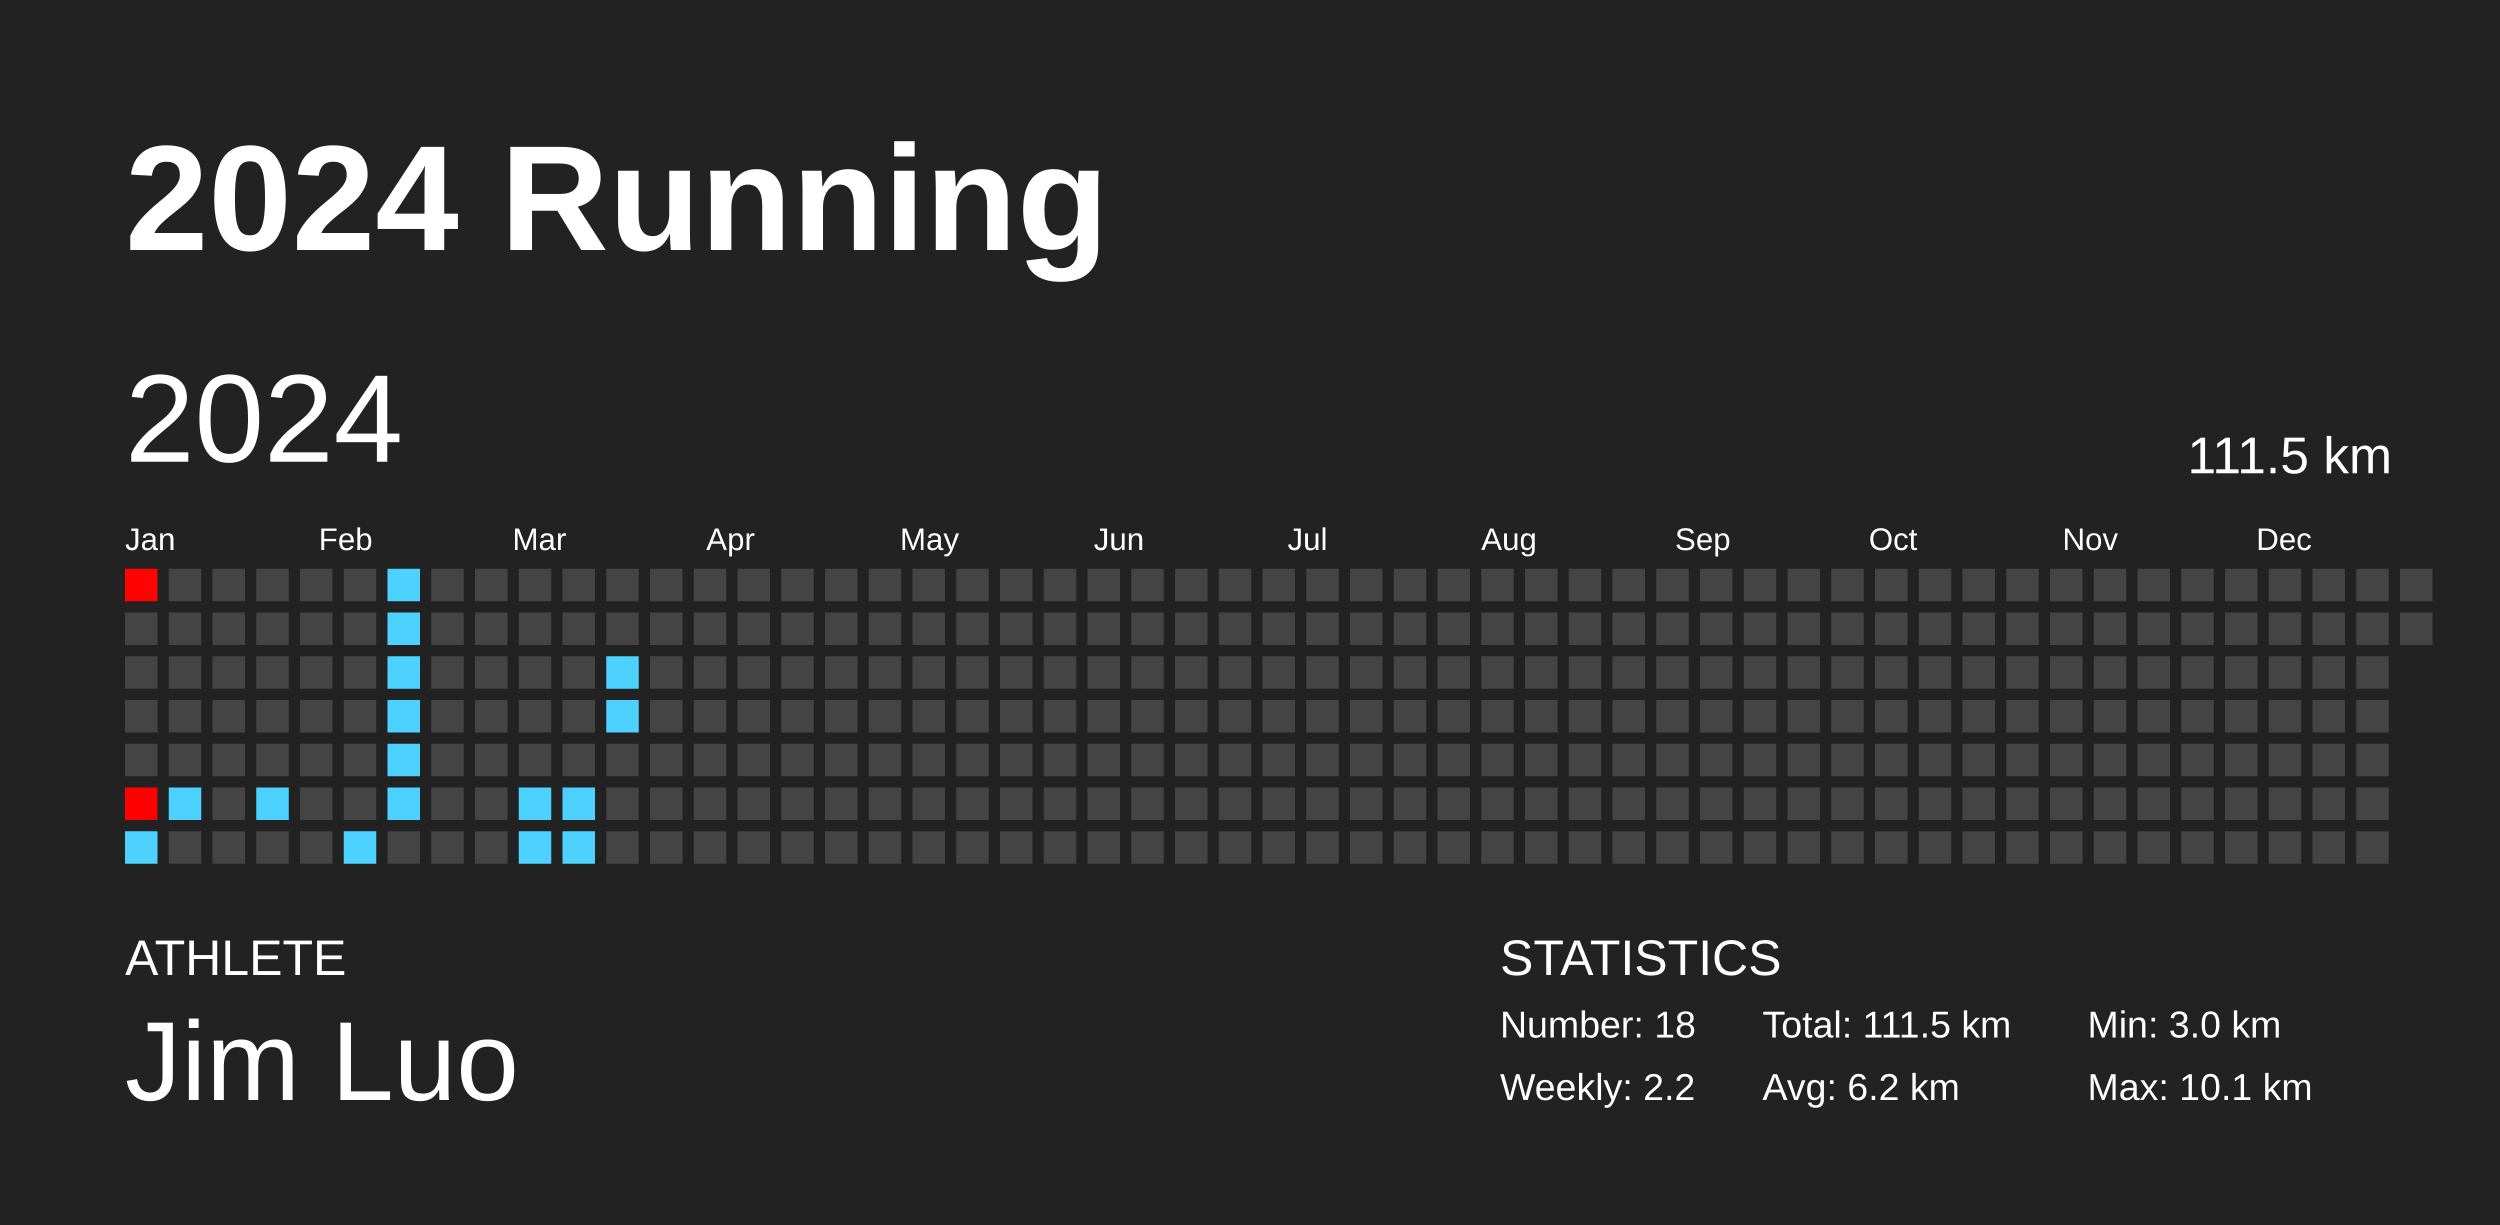
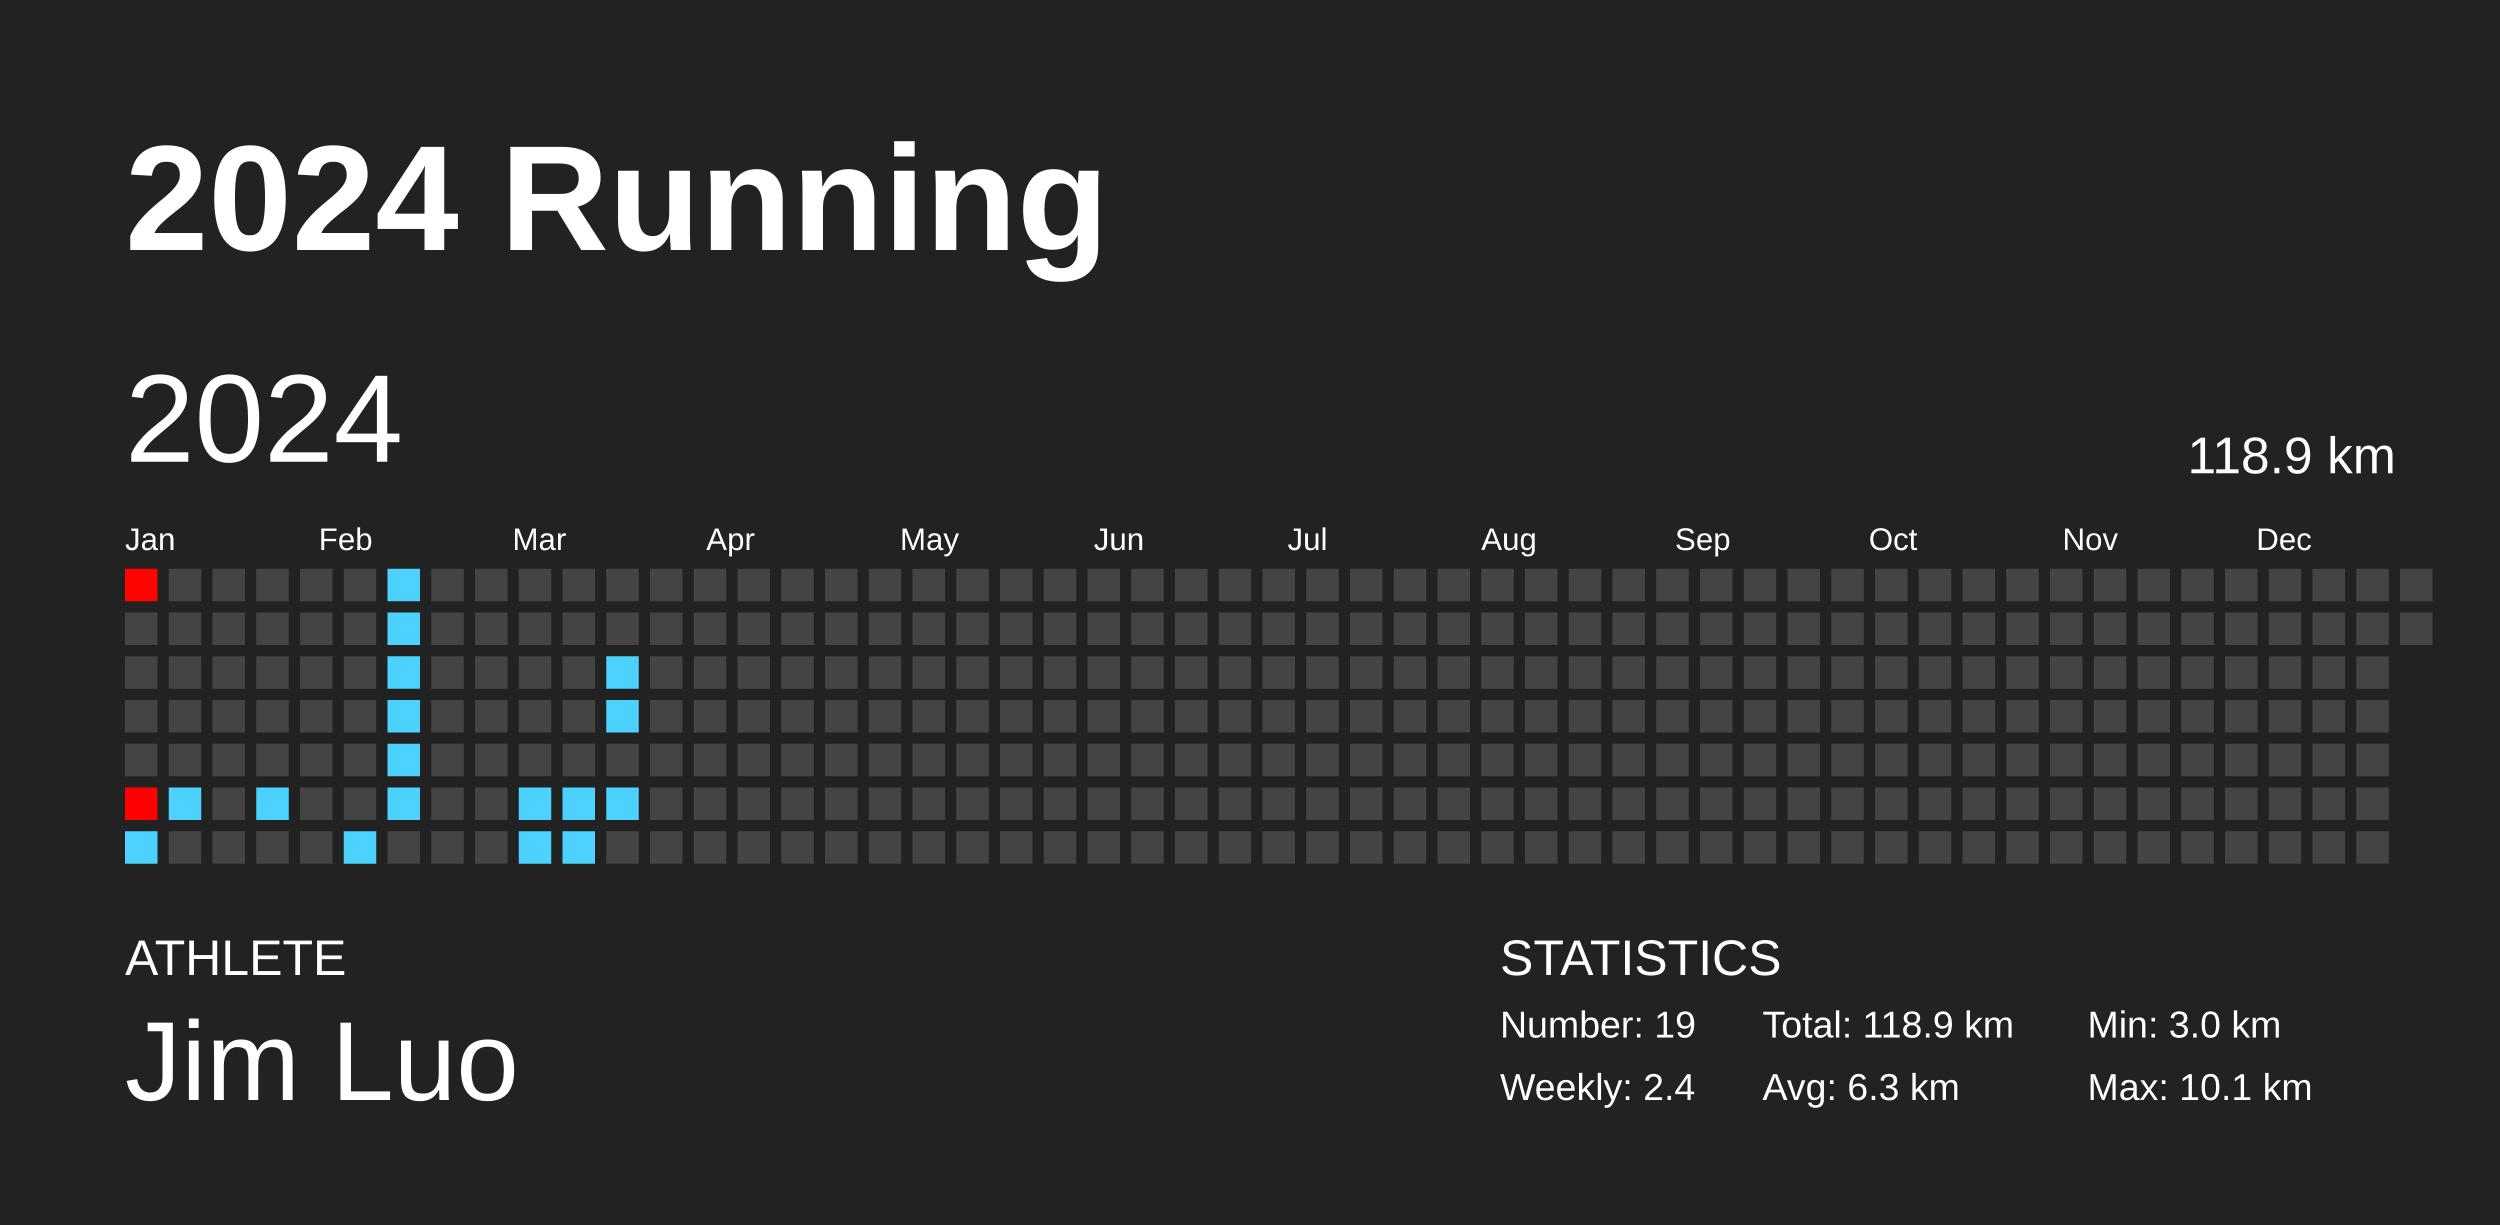
<svg xmlns="http://www.w3.org/2000/svg" baseProfile="full" height="98mm" version="1.1" viewBox="0,0,200,98" width="200mm">
  <defs />
  <rect fill="#222222" height="98" width="200" x="0" y="0" />
  <text fill="#FFFFFF" style="font-size:12px; font-family:Arial; font-weight:bold;" x="10" y="20">2024 Running</text>
  <text fill="#FFFFFF" style="font-size:4px; font-family:Arial" x="10" y="78">ATHLETE</text>
  <text fill="#FFFFFF" style="font-size:9px; font-family:Arial" x="10" y="88">Jim Luo</text>
  <text fill="#FFFFFF" style="font-size:4px; font-family:Arial" x="120" y="78">STATISTICS</text>
-   <text fill="#FFFFFF" style="font-size:3px; font-family:Arial" x="120" y="83">Number: 18</text>
-   <text fill="#FFFFFF" style="font-size:3px; font-family:Arial" x="120" y="88">Weekly: 2.2</text>
-   <text fill="#FFFFFF" style="font-size:3px; font-family:Arial" x="141" y="83">Total: 111.5 km</text>
-   <text fill="#FFFFFF" style="font-size:3px; font-family:Arial" x="141" y="88">Avg: 6.2 km</text>
+   <text fill="#FFFFFF" style="font-size:3px; font-family:Arial" x="120" y="83">Number: 19</text>
+   <text fill="#FFFFFF" style="font-size:3px; font-family:Arial" x="120" y="88">Weekly: 2.4</text>
+   <text fill="#FFFFFF" style="font-size:3px; font-family:Arial" x="141" y="83">Total: 118.9 km</text>
+   <text fill="#FFFFFF" style="font-size:3px; font-family:Arial" x="141" y="88">Avg: 6.3 km</text>
  <text fill="#FFFFFF" style="font-size:3px; font-family:Arial" x="167" y="83">Min: 3.0 km</text>
  <text fill="#FFFFFF" style="font-size:3px; font-family:Arial" x="167" y="88">Max: 10.1 km</text>
  <text dominant-baseline="hanging" fill="#FFFFFF" style="font-size:10.0px; font-family:Arial;" x="10" y="30">2024</text>
-   <text dominant-baseline="hanging" fill="#FFFFFF" style="font-size:4.125px; font-family:Arial;" x="175" y="35">111.5 km</text>
+   <text dominant-baseline="hanging" fill="#FFFFFF" style="font-size:4.125px; font-family:Arial;" x="175" y="35">118.9 km</text>
  <text fill="#FFFFFF" style="font-size:2.5px; font-family:Arial" x="10.0" y="44">Jan</text>
  <text fill="#FFFFFF" style="font-size:2.5px; font-family:Arial" x="25.5" y="44">Feb</text>
  <text fill="#FFFFFF" style="font-size:2.5px; font-family:Arial" x="41.0" y="44">Mar</text>
  <text fill="#FFFFFF" style="font-size:2.5px; font-family:Arial" x="56.5" y="44">Apr</text>
  <text fill="#FFFFFF" style="font-size:2.5px; font-family:Arial" x="72.0" y="44">May</text>
  <text fill="#FFFFFF" style="font-size:2.5px; font-family:Arial" x="87.5" y="44">Jun</text>
  <text fill="#FFFFFF" style="font-size:2.5px; font-family:Arial" x="103.0" y="44">Jul</text>
  <text fill="#FFFFFF" style="font-size:2.5px; font-family:Arial" x="118.5" y="44">Aug</text>
  <text fill="#FFFFFF" style="font-size:2.5px; font-family:Arial" x="134.0" y="44">Sep</text>
  <text fill="#FFFFFF" style="font-size:2.5px; font-family:Arial" x="149.5" y="44">Oct</text>
  <text fill="#FFFFFF" style="font-size:2.5px; font-family:Arial" x="165.0" y="44">Nov</text>
  <text fill="#FFFFFF" style="font-size:2.5px; font-family:Arial" x="180.5" y="44">Dec</text>
  <rect fill="#ff0300" height="2.6" width="2.6" x="10.0" y="45.5" />
  <rect fill="#444444" height="2.6" width="2.6" x="10.0" y="49.0" />
  <rect fill="#444444" height="2.6" width="2.6" x="10.0" y="52.5" />
  <rect fill="#444444" height="2.6" width="2.6" x="10.0" y="56.0" />
  <rect fill="#444444" height="2.6" width="2.6" x="10.0" y="59.5" />
  <rect fill="#ff0000" height="2.6" width="2.6" x="10.0" y="63.0" />
  <rect fill="#4dd2ff" height="2.6" width="2.6" x="10.0" y="66.5" />
  <rect fill="#444444" height="2.6" width="2.6" x="13.5" y="45.5" />
  <rect fill="#444444" height="2.6" width="2.6" x="13.5" y="49.0" />
  <rect fill="#444444" height="2.6" width="2.6" x="13.5" y="52.5" />
  <rect fill="#444444" height="2.6" width="2.6" x="13.5" y="56.0" />
  <rect fill="#444444" height="2.6" width="2.6" x="13.5" y="59.5" />
  <rect fill="#4dd2ff" height="2.6" width="2.6" x="13.5" y="63.0" />
  <rect fill="#444444" height="2.6" width="2.6" x="13.5" y="66.5" />
  <rect fill="#444444" height="2.6" width="2.6" x="17.0" y="45.5" />
  <rect fill="#444444" height="2.6" width="2.6" x="17.0" y="49.0" />
  <rect fill="#444444" height="2.6" width="2.6" x="17.0" y="52.5" />
  <rect fill="#444444" height="2.6" width="2.6" x="17.0" y="56.0" />
  <rect fill="#444444" height="2.6" width="2.6" x="17.0" y="59.5" />
  <rect fill="#444444" height="2.6" width="2.6" x="17.0" y="63.0" />
  <rect fill="#444444" height="2.6" width="2.6" x="17.0" y="66.5" />
  <rect fill="#444444" height="2.6" width="2.6" x="20.5" y="45.5" />
  <rect fill="#444444" height="2.6" width="2.6" x="20.5" y="49.0" />
  <rect fill="#444444" height="2.6" width="2.6" x="20.5" y="52.5" />
  <rect fill="#444444" height="2.6" width="2.6" x="20.5" y="56.0" />
  <rect fill="#444444" height="2.6" width="2.6" x="20.5" y="59.5" />
  <rect fill="#4dd2ff" height="2.6" width="2.6" x="20.5" y="63.0" />
  <rect fill="#444444" height="2.6" width="2.6" x="20.5" y="66.5" />
  <rect fill="#444444" height="2.6" width="2.6" x="24.0" y="45.5" />
  <rect fill="#444444" height="2.6" width="2.6" x="24.0" y="49.0" />
  <rect fill="#444444" height="2.6" width="2.6" x="24.0" y="52.5" />
  <rect fill="#444444" height="2.6" width="2.6" x="24.0" y="56.0" />
  <rect fill="#444444" height="2.6" width="2.6" x="24.0" y="59.5" />
  <rect fill="#444444" height="2.6" width="2.6" x="24.0" y="63.0" />
  <rect fill="#444444" height="2.6" width="2.6" x="24.0" y="66.5" />
  <rect fill="#444444" height="2.6" width="2.6" x="27.5" y="45.5" />
  <rect fill="#444444" height="2.6" width="2.6" x="27.5" y="49.0" />
  <rect fill="#444444" height="2.6" width="2.6" x="27.5" y="52.5" />
  <rect fill="#444444" height="2.6" width="2.6" x="27.5" y="56.0" />
  <rect fill="#444444" height="2.6" width="2.6" x="27.5" y="59.5" />
  <rect fill="#444444" height="2.6" width="2.6" x="27.5" y="63.0" />
  <rect fill="#4dd2ff" height="2.6" width="2.6" x="27.5" y="66.5" />
  <rect fill="#4dd2ff" height="2.6" width="2.6" x="31.0" y="45.5" />
  <rect fill="#4dd2ff" height="2.6" width="2.6" x="31.0" y="49.0" />
  <rect fill="#4dd2ff" height="2.6" width="2.6" x="31.0" y="52.5" />
  <rect fill="#4dd2ff" height="2.6" width="2.6" x="31.0" y="56.0" />
  <rect fill="#4dd2ff" height="2.6" width="2.6" x="31.0" y="59.5" />
  <rect fill="#4dd2ff" height="2.6" width="2.6" x="31.0" y="63.0" />
  <rect fill="#444444" height="2.6" width="2.6" x="31.0" y="66.5" />
  <rect fill="#444444" height="2.6" width="2.6" x="34.5" y="45.5" />
  <rect fill="#444444" height="2.6" width="2.6" x="34.5" y="49.0" />
  <rect fill="#444444" height="2.6" width="2.6" x="34.5" y="52.5" />
  <rect fill="#444444" height="2.6" width="2.6" x="34.5" y="56.0" />
  <rect fill="#444444" height="2.6" width="2.6" x="34.5" y="59.5" />
  <rect fill="#444444" height="2.6" width="2.6" x="34.5" y="63.0" />
  <rect fill="#444444" height="2.6" width="2.6" x="34.5" y="66.5" />
  <rect fill="#444444" height="2.6" width="2.6" x="38.0" y="45.5" />
  <rect fill="#444444" height="2.6" width="2.6" x="38.0" y="49.0" />
  <rect fill="#444444" height="2.6" width="2.6" x="38.0" y="52.5" />
  <rect fill="#444444" height="2.6" width="2.6" x="38.0" y="56.0" />
  <rect fill="#444444" height="2.6" width="2.6" x="38.0" y="59.5" />
  <rect fill="#444444" height="2.6" width="2.6" x="38.0" y="63.0" />
  <rect fill="#444444" height="2.6" width="2.6" x="38.0" y="66.5" />
  <rect fill="#444444" height="2.6" width="2.6" x="41.5" y="45.5" />
  <rect fill="#444444" height="2.6" width="2.6" x="41.5" y="49.0" />
  <rect fill="#444444" height="2.6" width="2.6" x="41.5" y="52.5" />
  <rect fill="#444444" height="2.6" width="2.6" x="41.5" y="56.0" />
  <rect fill="#444444" height="2.6" width="2.6" x="41.5" y="59.5" />
  <rect fill="#4dd2ff" height="2.6" width="2.6" x="41.5" y="63.0" />
  <rect fill="#4dd2ff" height="2.6" width="2.6" x="41.5" y="66.5" />
  <rect fill="#444444" height="2.6" width="2.6" x="45.0" y="45.5" />
  <rect fill="#444444" height="2.6" width="2.6" x="45.0" y="49.0" />
  <rect fill="#444444" height="2.6" width="2.6" x="45.0" y="52.5" />
  <rect fill="#444444" height="2.6" width="2.6" x="45.0" y="56.0" />
  <rect fill="#444444" height="2.6" width="2.6" x="45.0" y="59.5" />
  <rect fill="#4dd2ff" height="2.6" width="2.6" x="45.0" y="63.0" />
  <rect fill="#4dd2ff" height="2.6" width="2.6" x="45.0" y="66.5" />
  <rect fill="#444444" height="2.6" width="2.6" x="48.5" y="45.5" />
  <rect fill="#444444" height="2.6" width="2.6" x="48.5" y="49.0" />
  <rect fill="#4dd2ff" height="2.6" width="2.6" x="48.5" y="52.5" />
  <rect fill="#4dd2ff" height="2.6" width="2.6" x="48.5" y="56.0" />
  <rect fill="#444444" height="2.6" width="2.6" x="48.5" y="59.5" />
-   <rect fill="#444444" height="2.6" width="2.6" x="48.5" y="63.0" />
+   <rect fill="#4dd2ff" height="2.6" width="2.6" x="48.5" y="63.0" />
  <rect fill="#444444" height="2.6" width="2.6" x="48.5" y="66.5" />
  <rect fill="#444444" height="2.6" width="2.6" x="52.0" y="45.5" />
  <rect fill="#444444" height="2.6" width="2.6" x="52.0" y="49.0" />
  <rect fill="#444444" height="2.6" width="2.6" x="52.0" y="52.5" />
  <rect fill="#444444" height="2.6" width="2.6" x="52.0" y="56.0" />
  <rect fill="#444444" height="2.6" width="2.6" x="52.0" y="59.5" />
  <rect fill="#444444" height="2.6" width="2.6" x="52.0" y="63.0" />
  <rect fill="#444444" height="2.6" width="2.6" x="52.0" y="66.5" />
  <rect fill="#444444" height="2.6" width="2.6" x="55.5" y="45.5" />
  <rect fill="#444444" height="2.6" width="2.6" x="55.5" y="49.0" />
  <rect fill="#444444" height="2.6" width="2.6" x="55.5" y="52.5" />
  <rect fill="#444444" height="2.6" width="2.6" x="55.5" y="56.0" />
  <rect fill="#444444" height="2.6" width="2.6" x="55.5" y="59.5" />
  <rect fill="#444444" height="2.6" width="2.6" x="55.5" y="63.0" />
  <rect fill="#444444" height="2.6" width="2.6" x="55.5" y="66.5" />
  <rect fill="#444444" height="2.6" width="2.6" x="59.0" y="45.5" />
  <rect fill="#444444" height="2.6" width="2.6" x="59.0" y="49.0" />
  <rect fill="#444444" height="2.6" width="2.6" x="59.0" y="52.5" />
  <rect fill="#444444" height="2.6" width="2.6" x="59.0" y="56.0" />
  <rect fill="#444444" height="2.6" width="2.6" x="59.0" y="59.5" />
  <rect fill="#444444" height="2.6" width="2.6" x="59.0" y="63.0" />
  <rect fill="#444444" height="2.6" width="2.6" x="59.0" y="66.5" />
  <rect fill="#444444" height="2.6" width="2.6" x="62.5" y="45.5" />
  <rect fill="#444444" height="2.6" width="2.6" x="62.5" y="49.0" />
  <rect fill="#444444" height="2.6" width="2.6" x="62.5" y="52.5" />
  <rect fill="#444444" height="2.6" width="2.6" x="62.5" y="56.0" />
  <rect fill="#444444" height="2.6" width="2.6" x="62.5" y="59.5" />
  <rect fill="#444444" height="2.6" width="2.6" x="62.5" y="63.0" />
  <rect fill="#444444" height="2.6" width="2.6" x="62.5" y="66.5" />
  <rect fill="#444444" height="2.6" width="2.6" x="66.0" y="45.5" />
  <rect fill="#444444" height="2.6" width="2.6" x="66.0" y="49.0" />
  <rect fill="#444444" height="2.6" width="2.6" x="66.0" y="52.5" />
  <rect fill="#444444" height="2.6" width="2.6" x="66.0" y="56.0" />
  <rect fill="#444444" height="2.6" width="2.6" x="66.0" y="59.5" />
  <rect fill="#444444" height="2.6" width="2.6" x="66.0" y="63.0" />
  <rect fill="#444444" height="2.6" width="2.6" x="66.0" y="66.5" />
  <rect fill="#444444" height="2.6" width="2.6" x="69.5" y="45.5" />
  <rect fill="#444444" height="2.6" width="2.6" x="69.5" y="49.0" />
  <rect fill="#444444" height="2.6" width="2.6" x="69.5" y="52.5" />
  <rect fill="#444444" height="2.6" width="2.6" x="69.5" y="56.0" />
  <rect fill="#444444" height="2.6" width="2.6" x="69.5" y="59.5" />
  <rect fill="#444444" height="2.6" width="2.6" x="69.5" y="63.0" />
  <rect fill="#444444" height="2.6" width="2.6" x="69.5" y="66.5" />
  <rect fill="#444444" height="2.6" width="2.6" x="73.0" y="45.5" />
  <rect fill="#444444" height="2.6" width="2.6" x="73.0" y="49.0" />
  <rect fill="#444444" height="2.6" width="2.6" x="73.0" y="52.5" />
  <rect fill="#444444" height="2.6" width="2.6" x="73.0" y="56.0" />
  <rect fill="#444444" height="2.6" width="2.6" x="73.0" y="59.5" />
  <rect fill="#444444" height="2.6" width="2.6" x="73.0" y="63.0" />
  <rect fill="#444444" height="2.6" width="2.6" x="73.0" y="66.5" />
  <rect fill="#444444" height="2.6" width="2.6" x="76.5" y="45.5" />
  <rect fill="#444444" height="2.6" width="2.6" x="76.5" y="49.0" />
  <rect fill="#444444" height="2.6" width="2.6" x="76.5" y="52.5" />
  <rect fill="#444444" height="2.6" width="2.6" x="76.5" y="56.0" />
  <rect fill="#444444" height="2.6" width="2.6" x="76.5" y="59.5" />
  <rect fill="#444444" height="2.6" width="2.6" x="76.5" y="63.0" />
  <rect fill="#444444" height="2.6" width="2.6" x="76.5" y="66.5" />
  <rect fill="#444444" height="2.6" width="2.6" x="80.0" y="45.5" />
  <rect fill="#444444" height="2.6" width="2.6" x="80.0" y="49.0" />
  <rect fill="#444444" height="2.6" width="2.6" x="80.0" y="52.5" />
  <rect fill="#444444" height="2.6" width="2.6" x="80.0" y="56.0" />
  <rect fill="#444444" height="2.6" width="2.6" x="80.0" y="59.5" />
  <rect fill="#444444" height="2.6" width="2.6" x="80.0" y="63.0" />
  <rect fill="#444444" height="2.6" width="2.6" x="80.0" y="66.5" />
  <rect fill="#444444" height="2.6" width="2.6" x="83.5" y="45.5" />
  <rect fill="#444444" height="2.6" width="2.6" x="83.5" y="49.0" />
  <rect fill="#444444" height="2.6" width="2.6" x="83.5" y="52.5" />
  <rect fill="#444444" height="2.6" width="2.6" x="83.5" y="56.0" />
  <rect fill="#444444" height="2.6" width="2.6" x="83.5" y="59.5" />
  <rect fill="#444444" height="2.6" width="2.6" x="83.5" y="63.0" />
  <rect fill="#444444" height="2.6" width="2.6" x="83.5" y="66.5" />
  <rect fill="#444444" height="2.6" width="2.6" x="87.0" y="45.5" />
  <rect fill="#444444" height="2.6" width="2.6" x="87.0" y="49.0" />
  <rect fill="#444444" height="2.6" width="2.6" x="87.0" y="52.5" />
  <rect fill="#444444" height="2.6" width="2.6" x="87.0" y="56.0" />
  <rect fill="#444444" height="2.6" width="2.6" x="87.0" y="59.5" />
  <rect fill="#444444" height="2.6" width="2.6" x="87.0" y="63.0" />
  <rect fill="#444444" height="2.6" width="2.6" x="87.0" y="66.5" />
  <rect fill="#444444" height="2.6" width="2.6" x="90.5" y="45.5" />
  <rect fill="#444444" height="2.6" width="2.6" x="90.5" y="49.0" />
  <rect fill="#444444" height="2.6" width="2.6" x="90.5" y="52.5" />
  <rect fill="#444444" height="2.6" width="2.6" x="90.5" y="56.0" />
  <rect fill="#444444" height="2.6" width="2.6" x="90.5" y="59.5" />
  <rect fill="#444444" height="2.6" width="2.6" x="90.5" y="63.0" />
  <rect fill="#444444" height="2.6" width="2.6" x="90.5" y="66.5" />
  <rect fill="#444444" height="2.6" width="2.6" x="94.0" y="45.5" />
  <rect fill="#444444" height="2.6" width="2.6" x="94.0" y="49.0" />
  <rect fill="#444444" height="2.6" width="2.6" x="94.0" y="52.5" />
  <rect fill="#444444" height="2.6" width="2.6" x="94.0" y="56.0" />
  <rect fill="#444444" height="2.6" width="2.6" x="94.0" y="59.5" />
  <rect fill="#444444" height="2.6" width="2.6" x="94.0" y="63.0" />
  <rect fill="#444444" height="2.6" width="2.6" x="94.0" y="66.5" />
  <rect fill="#444444" height="2.6" width="2.6" x="97.5" y="45.5" />
  <rect fill="#444444" height="2.6" width="2.6" x="97.5" y="49.0" />
  <rect fill="#444444" height="2.6" width="2.6" x="97.5" y="52.5" />
  <rect fill="#444444" height="2.6" width="2.6" x="97.5" y="56.0" />
  <rect fill="#444444" height="2.6" width="2.6" x="97.5" y="59.5" />
  <rect fill="#444444" height="2.6" width="2.6" x="97.5" y="63.0" />
  <rect fill="#444444" height="2.6" width="2.6" x="97.5" y="66.5" />
  <rect fill="#444444" height="2.6" width="2.6" x="101.0" y="45.5" />
  <rect fill="#444444" height="2.6" width="2.6" x="101.0" y="49.0" />
  <rect fill="#444444" height="2.6" width="2.6" x="101.0" y="52.5" />
  <rect fill="#444444" height="2.6" width="2.6" x="101.0" y="56.0" />
  <rect fill="#444444" height="2.6" width="2.6" x="101.0" y="59.5" />
  <rect fill="#444444" height="2.6" width="2.6" x="101.0" y="63.0" />
  <rect fill="#444444" height="2.6" width="2.6" x="101.0" y="66.5" />
  <rect fill="#444444" height="2.6" width="2.6" x="104.5" y="45.5" />
  <rect fill="#444444" height="2.6" width="2.6" x="104.5" y="49.0" />
  <rect fill="#444444" height="2.6" width="2.6" x="104.5" y="52.5" />
  <rect fill="#444444" height="2.6" width="2.6" x="104.5" y="56.0" />
  <rect fill="#444444" height="2.6" width="2.6" x="104.5" y="59.5" />
  <rect fill="#444444" height="2.6" width="2.6" x="104.5" y="63.0" />
  <rect fill="#444444" height="2.6" width="2.6" x="104.5" y="66.5" />
  <rect fill="#444444" height="2.6" width="2.6" x="108.0" y="45.5" />
  <rect fill="#444444" height="2.6" width="2.6" x="108.0" y="49.0" />
  <rect fill="#444444" height="2.6" width="2.6" x="108.0" y="52.5" />
  <rect fill="#444444" height="2.6" width="2.6" x="108.0" y="56.0" />
  <rect fill="#444444" height="2.6" width="2.6" x="108.0" y="59.5" />
  <rect fill="#444444" height="2.6" width="2.6" x="108.0" y="63.0" />
  <rect fill="#444444" height="2.6" width="2.6" x="108.0" y="66.5" />
  <rect fill="#444444" height="2.6" width="2.6" x="111.5" y="45.5" />
  <rect fill="#444444" height="2.6" width="2.6" x="111.5" y="49.0" />
  <rect fill="#444444" height="2.6" width="2.6" x="111.5" y="52.5" />
  <rect fill="#444444" height="2.6" width="2.6" x="111.5" y="56.0" />
  <rect fill="#444444" height="2.6" width="2.6" x="111.5" y="59.5" />
  <rect fill="#444444" height="2.6" width="2.6" x="111.5" y="63.0" />
  <rect fill="#444444" height="2.6" width="2.6" x="111.5" y="66.5" />
  <rect fill="#444444" height="2.6" width="2.6" x="115.0" y="45.5" />
  <rect fill="#444444" height="2.6" width="2.6" x="115.0" y="49.0" />
  <rect fill="#444444" height="2.6" width="2.6" x="115.0" y="52.5" />
  <rect fill="#444444" height="2.6" width="2.6" x="115.0" y="56.0" />
  <rect fill="#444444" height="2.6" width="2.6" x="115.0" y="59.5" />
  <rect fill="#444444" height="2.6" width="2.6" x="115.0" y="63.0" />
  <rect fill="#444444" height="2.6" width="2.6" x="115.0" y="66.5" />
  <rect fill="#444444" height="2.6" width="2.6" x="118.5" y="45.5" />
  <rect fill="#444444" height="2.6" width="2.6" x="118.5" y="49.0" />
  <rect fill="#444444" height="2.6" width="2.6" x="118.5" y="52.5" />
  <rect fill="#444444" height="2.6" width="2.6" x="118.5" y="56.0" />
  <rect fill="#444444" height="2.6" width="2.6" x="118.5" y="59.5" />
  <rect fill="#444444" height="2.6" width="2.6" x="118.5" y="63.0" />
  <rect fill="#444444" height="2.6" width="2.6" x="118.5" y="66.5" />
  <rect fill="#444444" height="2.6" width="2.6" x="122.0" y="45.5" />
  <rect fill="#444444" height="2.6" width="2.6" x="122.0" y="49.0" />
  <rect fill="#444444" height="2.6" width="2.6" x="122.0" y="52.5" />
  <rect fill="#444444" height="2.6" width="2.6" x="122.0" y="56.0" />
  <rect fill="#444444" height="2.6" width="2.6" x="122.0" y="59.5" />
  <rect fill="#444444" height="2.6" width="2.6" x="122.0" y="63.0" />
  <rect fill="#444444" height="2.6" width="2.6" x="122.0" y="66.5" />
  <rect fill="#444444" height="2.6" width="2.6" x="125.5" y="45.5" />
  <rect fill="#444444" height="2.6" width="2.6" x="125.5" y="49.0" />
  <rect fill="#444444" height="2.6" width="2.6" x="125.5" y="52.5" />
  <rect fill="#444444" height="2.6" width="2.6" x="125.5" y="56.0" />
  <rect fill="#444444" height="2.6" width="2.6" x="125.5" y="59.5" />
  <rect fill="#444444" height="2.6" width="2.6" x="125.5" y="63.0" />
  <rect fill="#444444" height="2.6" width="2.6" x="125.5" y="66.5" />
  <rect fill="#444444" height="2.6" width="2.6" x="129.0" y="45.5" />
  <rect fill="#444444" height="2.6" width="2.6" x="129.0" y="49.0" />
  <rect fill="#444444" height="2.6" width="2.6" x="129.0" y="52.5" />
  <rect fill="#444444" height="2.6" width="2.6" x="129.0" y="56.0" />
  <rect fill="#444444" height="2.6" width="2.6" x="129.0" y="59.5" />
  <rect fill="#444444" height="2.6" width="2.6" x="129.0" y="63.0" />
  <rect fill="#444444" height="2.6" width="2.6" x="129.0" y="66.5" />
  <rect fill="#444444" height="2.6" width="2.6" x="132.5" y="45.5" />
  <rect fill="#444444" height="2.6" width="2.6" x="132.5" y="49.0" />
  <rect fill="#444444" height="2.6" width="2.6" x="132.5" y="52.5" />
  <rect fill="#444444" height="2.6" width="2.6" x="132.5" y="56.0" />
  <rect fill="#444444" height="2.6" width="2.6" x="132.5" y="59.5" />
  <rect fill="#444444" height="2.6" width="2.6" x="132.5" y="63.0" />
  <rect fill="#444444" height="2.6" width="2.6" x="132.5" y="66.5" />
  <rect fill="#444444" height="2.6" width="2.6" x="136.0" y="45.5" />
  <rect fill="#444444" height="2.6" width="2.6" x="136.0" y="49.0" />
  <rect fill="#444444" height="2.6" width="2.6" x="136.0" y="52.5" />
  <rect fill="#444444" height="2.6" width="2.6" x="136.0" y="56.0" />
  <rect fill="#444444" height="2.6" width="2.6" x="136.0" y="59.5" />
  <rect fill="#444444" height="2.6" width="2.6" x="136.0" y="63.0" />
  <rect fill="#444444" height="2.6" width="2.6" x="136.0" y="66.5" />
  <rect fill="#444444" height="2.6" width="2.6" x="139.5" y="45.5" />
  <rect fill="#444444" height="2.6" width="2.6" x="139.5" y="49.0" />
  <rect fill="#444444" height="2.6" width="2.6" x="139.5" y="52.5" />
  <rect fill="#444444" height="2.6" width="2.6" x="139.5" y="56.0" />
  <rect fill="#444444" height="2.6" width="2.6" x="139.5" y="59.5" />
  <rect fill="#444444" height="2.6" width="2.6" x="139.5" y="63.0" />
  <rect fill="#444444" height="2.6" width="2.6" x="139.5" y="66.5" />
  <rect fill="#444444" height="2.6" width="2.6" x="143.0" y="45.5" />
  <rect fill="#444444" height="2.6" width="2.6" x="143.0" y="49.0" />
  <rect fill="#444444" height="2.6" width="2.6" x="143.0" y="52.5" />
  <rect fill="#444444" height="2.6" width="2.6" x="143.0" y="56.0" />
  <rect fill="#444444" height="2.6" width="2.6" x="143.0" y="59.5" />
  <rect fill="#444444" height="2.6" width="2.6" x="143.0" y="63.0" />
  <rect fill="#444444" height="2.6" width="2.6" x="143.0" y="66.5" />
  <rect fill="#444444" height="2.6" width="2.6" x="146.5" y="45.5" />
  <rect fill="#444444" height="2.6" width="2.6" x="146.5" y="49.0" />
  <rect fill="#444444" height="2.6" width="2.6" x="146.5" y="52.5" />
  <rect fill="#444444" height="2.6" width="2.6" x="146.5" y="56.0" />
  <rect fill="#444444" height="2.6" width="2.6" x="146.5" y="59.5" />
  <rect fill="#444444" height="2.6" width="2.6" x="146.5" y="63.0" />
  <rect fill="#444444" height="2.6" width="2.6" x="146.5" y="66.5" />
  <rect fill="#444444" height="2.6" width="2.6" x="150.0" y="45.5" />
  <rect fill="#444444" height="2.6" width="2.6" x="150.0" y="49.0" />
  <rect fill="#444444" height="2.6" width="2.6" x="150.0" y="52.5" />
  <rect fill="#444444" height="2.6" width="2.6" x="150.0" y="56.0" />
  <rect fill="#444444" height="2.6" width="2.6" x="150.0" y="59.5" />
  <rect fill="#444444" height="2.6" width="2.6" x="150.0" y="63.0" />
  <rect fill="#444444" height="2.6" width="2.6" x="150.0" y="66.5" />
  <rect fill="#444444" height="2.6" width="2.6" x="153.5" y="45.5" />
  <rect fill="#444444" height="2.6" width="2.6" x="153.5" y="49.0" />
  <rect fill="#444444" height="2.6" width="2.6" x="153.5" y="52.5" />
  <rect fill="#444444" height="2.6" width="2.6" x="153.5" y="56.0" />
  <rect fill="#444444" height="2.6" width="2.6" x="153.5" y="59.5" />
  <rect fill="#444444" height="2.6" width="2.6" x="153.5" y="63.0" />
  <rect fill="#444444" height="2.6" width="2.6" x="153.5" y="66.5" />
  <rect fill="#444444" height="2.6" width="2.6" x="157.0" y="45.5" />
  <rect fill="#444444" height="2.6" width="2.6" x="157.0" y="49.0" />
  <rect fill="#444444" height="2.6" width="2.6" x="157.0" y="52.5" />
  <rect fill="#444444" height="2.6" width="2.6" x="157.0" y="56.0" />
  <rect fill="#444444" height="2.6" width="2.6" x="157.0" y="59.5" />
  <rect fill="#444444" height="2.6" width="2.6" x="157.0" y="63.0" />
  <rect fill="#444444" height="2.6" width="2.6" x="157.0" y="66.5" />
  <rect fill="#444444" height="2.6" width="2.6" x="160.5" y="45.5" />
  <rect fill="#444444" height="2.6" width="2.6" x="160.5" y="49.0" />
  <rect fill="#444444" height="2.6" width="2.6" x="160.5" y="52.5" />
  <rect fill="#444444" height="2.6" width="2.6" x="160.5" y="56.0" />
  <rect fill="#444444" height="2.6" width="2.6" x="160.5" y="59.5" />
  <rect fill="#444444" height="2.6" width="2.6" x="160.5" y="63.0" />
  <rect fill="#444444" height="2.6" width="2.6" x="160.5" y="66.5" />
  <rect fill="#444444" height="2.6" width="2.6" x="164.0" y="45.5" />
  <rect fill="#444444" height="2.6" width="2.6" x="164.0" y="49.0" />
  <rect fill="#444444" height="2.6" width="2.6" x="164.0" y="52.5" />
  <rect fill="#444444" height="2.6" width="2.6" x="164.0" y="56.0" />
  <rect fill="#444444" height="2.6" width="2.6" x="164.0" y="59.5" />
  <rect fill="#444444" height="2.6" width="2.6" x="164.0" y="63.0" />
  <rect fill="#444444" height="2.6" width="2.6" x="164.0" y="66.5" />
  <rect fill="#444444" height="2.6" width="2.6" x="167.5" y="45.5" />
  <rect fill="#444444" height="2.6" width="2.6" x="167.5" y="49.0" />
  <rect fill="#444444" height="2.6" width="2.6" x="167.5" y="52.5" />
  <rect fill="#444444" height="2.6" width="2.6" x="167.5" y="56.0" />
  <rect fill="#444444" height="2.6" width="2.6" x="167.5" y="59.5" />
  <rect fill="#444444" height="2.6" width="2.6" x="167.5" y="63.0" />
  <rect fill="#444444" height="2.6" width="2.6" x="167.5" y="66.5" />
  <rect fill="#444444" height="2.6" width="2.6" x="171.0" y="45.5" />
  <rect fill="#444444" height="2.6" width="2.6" x="171.0" y="49.0" />
  <rect fill="#444444" height="2.6" width="2.6" x="171.0" y="52.5" />
  <rect fill="#444444" height="2.6" width="2.6" x="171.0" y="56.0" />
  <rect fill="#444444" height="2.6" width="2.6" x="171.0" y="59.5" />
  <rect fill="#444444" height="2.6" width="2.6" x="171.0" y="63.0" />
  <rect fill="#444444" height="2.6" width="2.6" x="171.0" y="66.5" />
  <rect fill="#444444" height="2.6" width="2.6" x="174.5" y="45.5" />
  <rect fill="#444444" height="2.6" width="2.6" x="174.5" y="49.0" />
  <rect fill="#444444" height="2.6" width="2.6" x="174.5" y="52.5" />
  <rect fill="#444444" height="2.6" width="2.6" x="174.5" y="56.0" />
  <rect fill="#444444" height="2.6" width="2.6" x="174.5" y="59.5" />
  <rect fill="#444444" height="2.6" width="2.6" x="174.5" y="63.0" />
  <rect fill="#444444" height="2.6" width="2.6" x="174.5" y="66.5" />
  <rect fill="#444444" height="2.6" width="2.6" x="178.0" y="45.5" />
  <rect fill="#444444" height="2.6" width="2.6" x="178.0" y="49.0" />
  <rect fill="#444444" height="2.6" width="2.6" x="178.0" y="52.5" />
  <rect fill="#444444" height="2.6" width="2.6" x="178.0" y="56.0" />
  <rect fill="#444444" height="2.6" width="2.6" x="178.0" y="59.5" />
  <rect fill="#444444" height="2.6" width="2.6" x="178.0" y="63.0" />
  <rect fill="#444444" height="2.6" width="2.6" x="178.0" y="66.5" />
  <rect fill="#444444" height="2.6" width="2.6" x="181.5" y="45.5" />
  <rect fill="#444444" height="2.6" width="2.6" x="181.5" y="49.0" />
  <rect fill="#444444" height="2.6" width="2.6" x="181.5" y="52.5" />
  <rect fill="#444444" height="2.6" width="2.6" x="181.5" y="56.0" />
  <rect fill="#444444" height="2.6" width="2.6" x="181.5" y="59.5" />
  <rect fill="#444444" height="2.6" width="2.6" x="181.5" y="63.0" />
  <rect fill="#444444" height="2.6" width="2.6" x="181.5" y="66.5" />
  <rect fill="#444444" height="2.6" width="2.6" x="185.0" y="45.5" />
  <rect fill="#444444" height="2.6" width="2.6" x="185.0" y="49.0" />
  <rect fill="#444444" height="2.6" width="2.6" x="185.0" y="52.5" />
  <rect fill="#444444" height="2.6" width="2.6" x="185.0" y="56.0" />
  <rect fill="#444444" height="2.6" width="2.6" x="185.0" y="59.5" />
  <rect fill="#444444" height="2.6" width="2.6" x="185.0" y="63.0" />
  <rect fill="#444444" height="2.6" width="2.6" x="185.0" y="66.5" />
  <rect fill="#444444" height="2.6" width="2.6" x="188.5" y="45.5" />
  <rect fill="#444444" height="2.6" width="2.6" x="188.5" y="49.0" />
  <rect fill="#444444" height="2.6" width="2.6" x="188.5" y="52.5" />
  <rect fill="#444444" height="2.6" width="2.6" x="188.5" y="56.0" />
  <rect fill="#444444" height="2.6" width="2.6" x="188.5" y="59.5" />
  <rect fill="#444444" height="2.6" width="2.6" x="188.5" y="63.0" />
  <rect fill="#444444" height="2.6" width="2.6" x="188.5" y="66.5" />
  <rect fill="#444444" height="2.6" width="2.6" x="192.0" y="45.5" />
  <rect fill="#444444" height="2.6" width="2.6" x="192.0" y="49.0" />
</svg>
